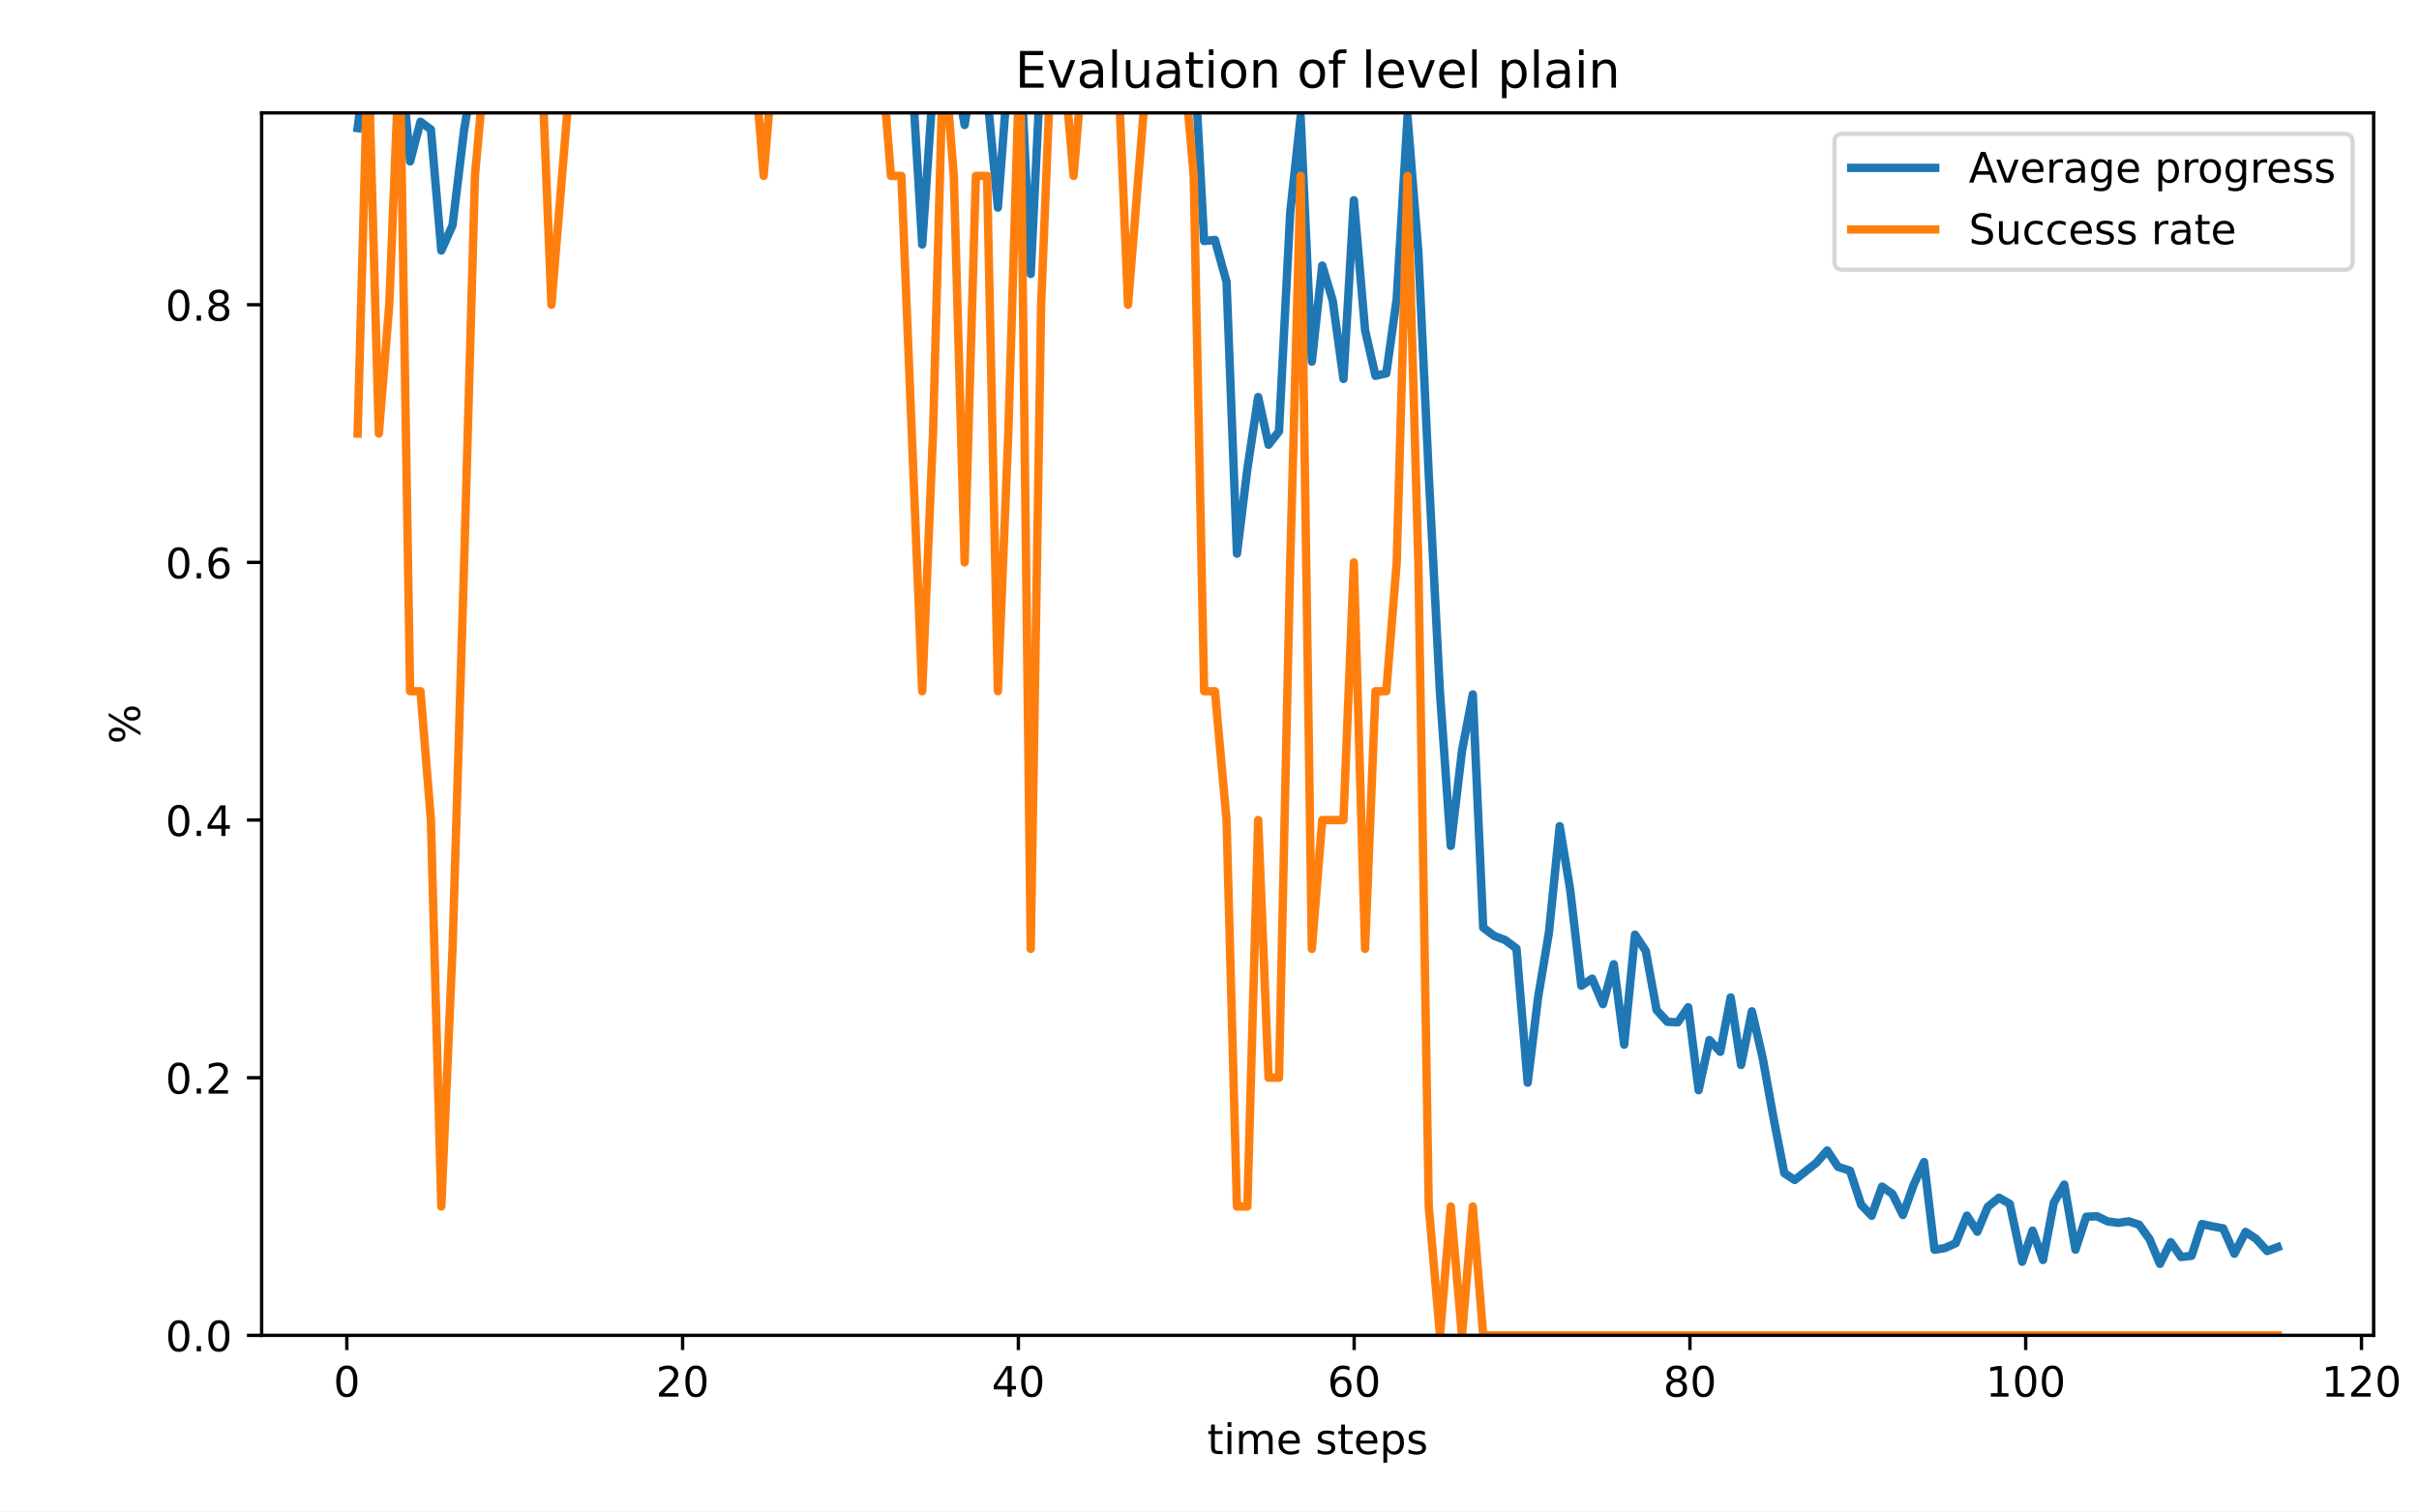
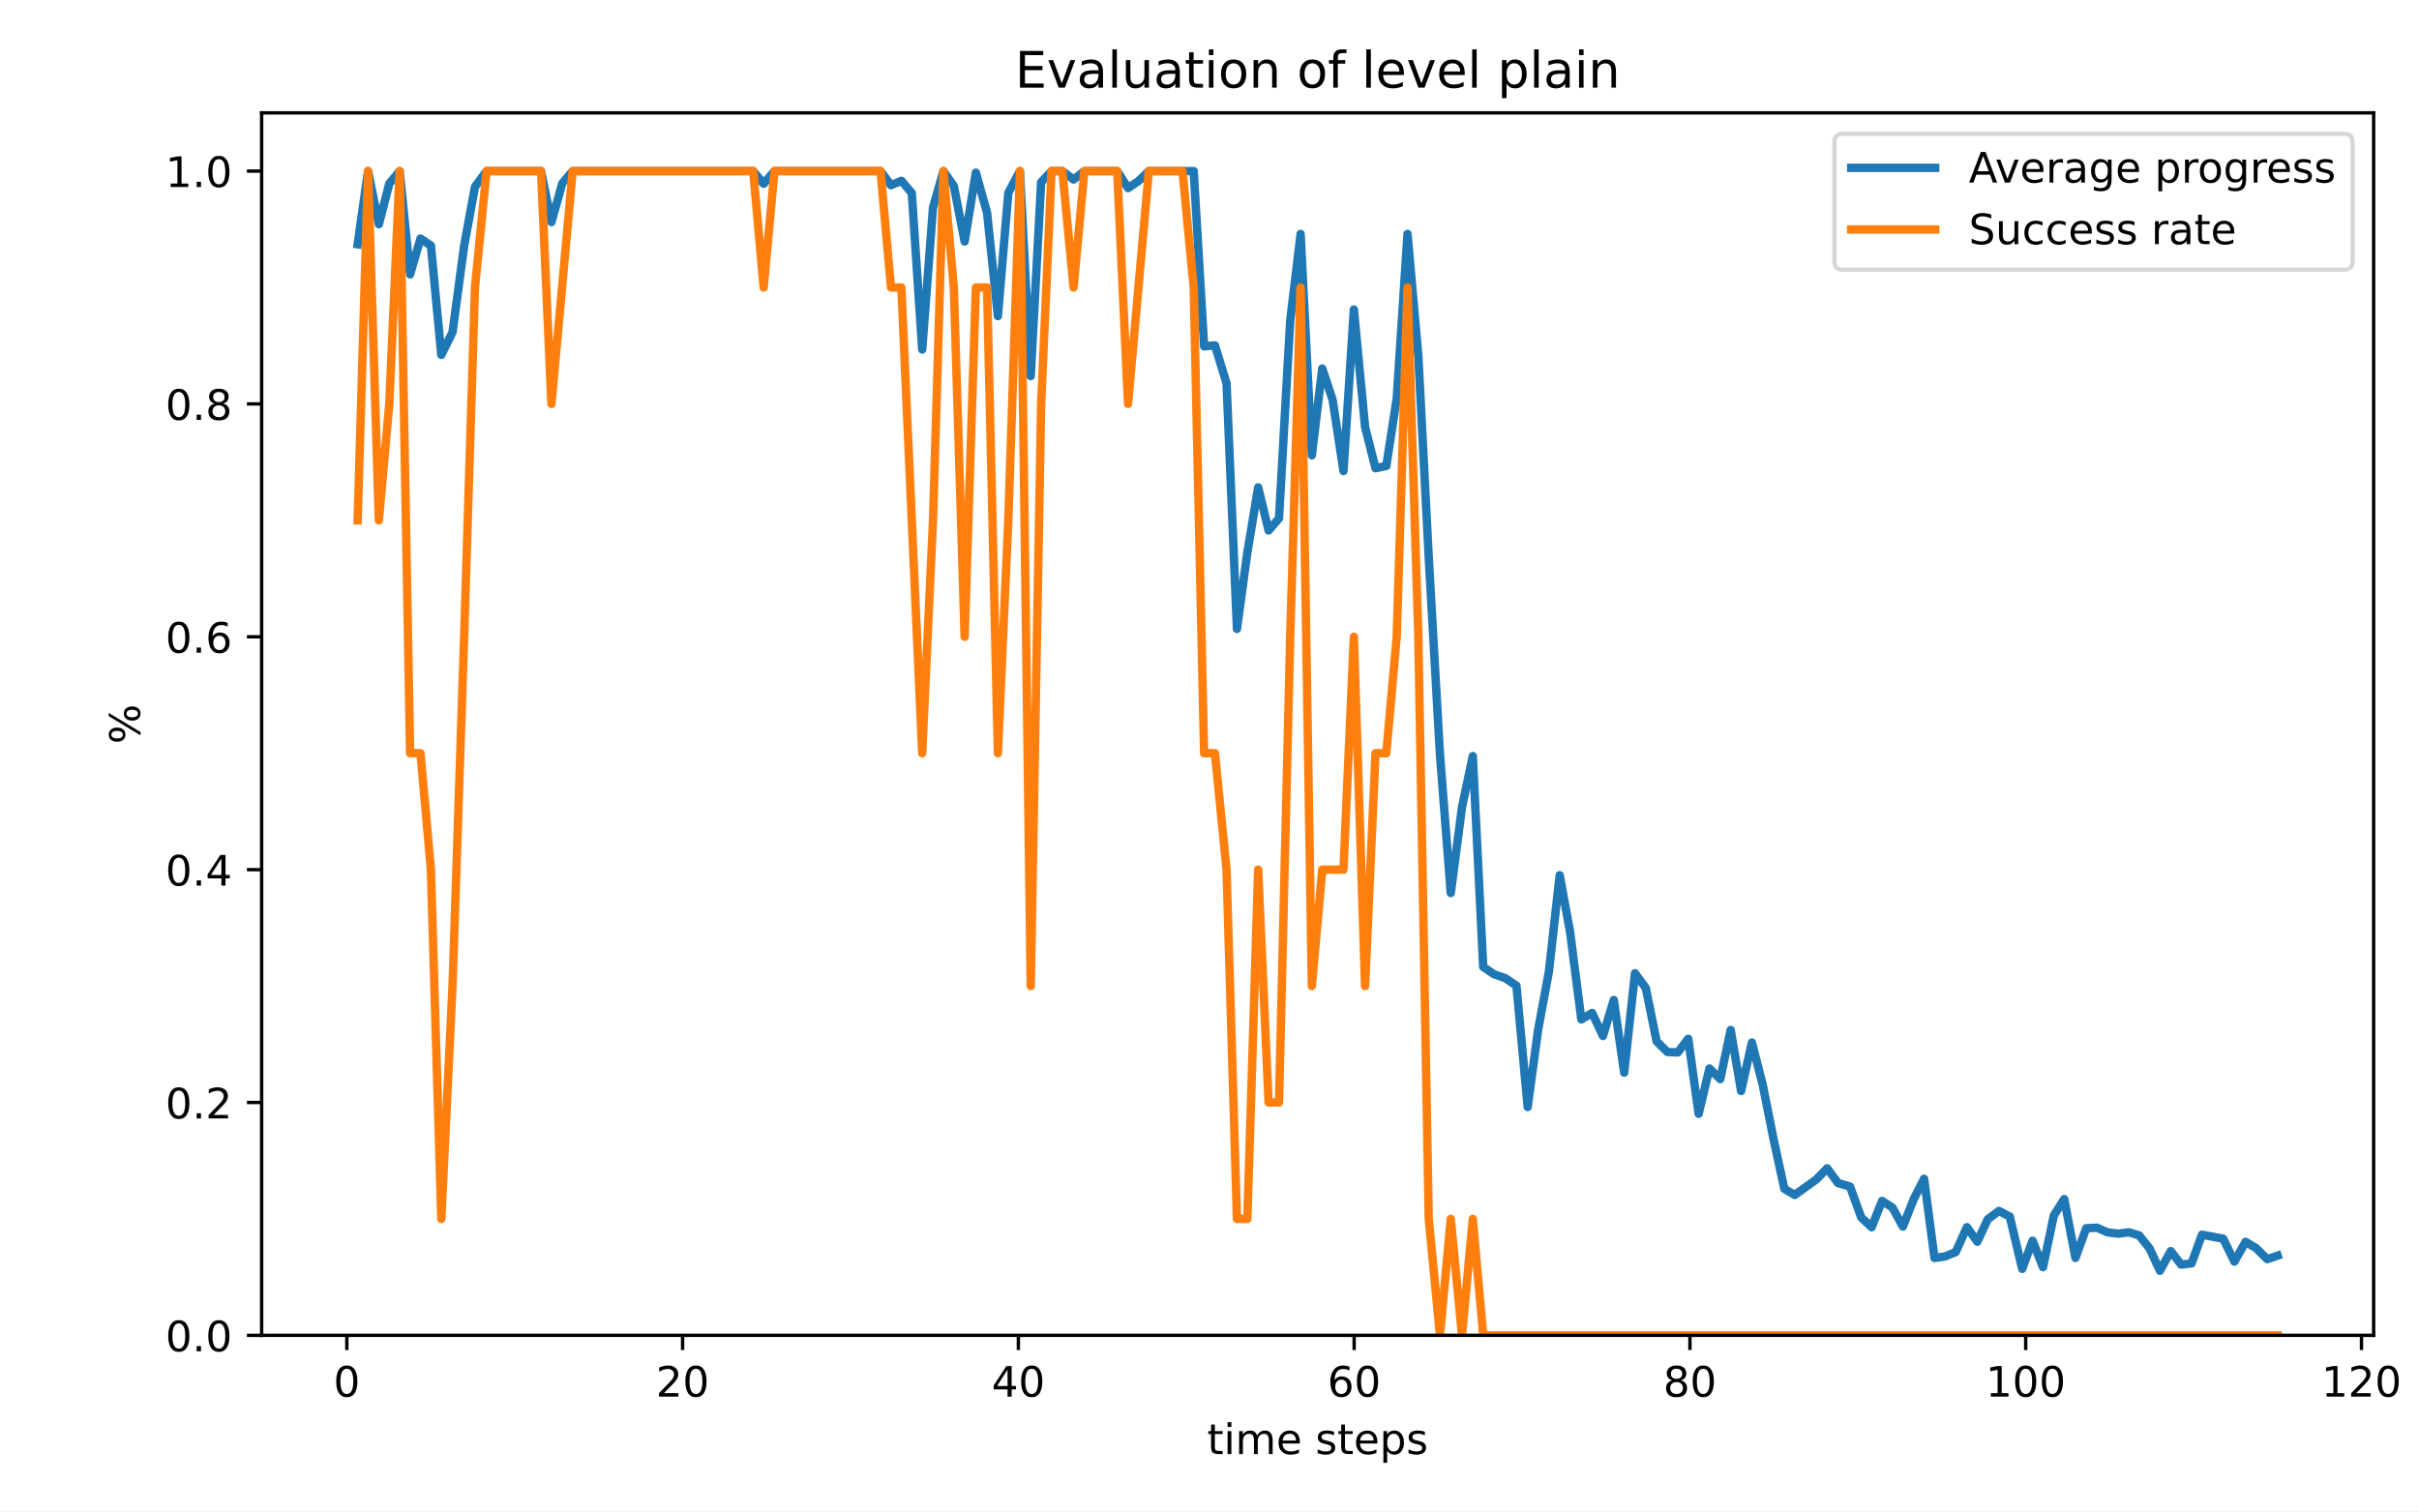
<svg xmlns="http://www.w3.org/2000/svg" xmlns:xlink="http://www.w3.org/1999/xlink" width="576pt" height="360pt" viewBox="0 0 576 360" version="1.1">
  <defs>
    <style type="text/css">*{stroke-linejoin: round; stroke-linecap: butt}</style>
  </defs>
  <g id="figure_1">
    <g id="patch_1">
      <path d="M 0 360  L 576 360  L 576 0  L 0 0  z " style="fill: #ffffff" />
    </g>
    <g id="axes_1">
      <g id="patch_2">
        <path d="M 62.3 318.04  L 565.2 318.04  L 565.2 26.88  L 62.3 26.88  z " style="fill: #ffffff" />
      </g>
      <g id="matplotlib.axis_1">
        <g id="xtick_1">
          <g id="line2d_1">
            <defs>
-               <path id="m4d4b187990" d="M 0 0  L 0 3.5  " style="stroke: #000000; stroke-width: 0.8" />
-             </defs>
-             <g>
-               <use xlink:href="#m4d4b187990" x="82.585" y="318.04" style="stroke: #000000; stroke-width: 0.8" />
+               <path id="mc5e4a83147" d="M 0 0  L 0 3.5  " style="stroke: #000000; stroke-width: 0.8" />
+             </defs>
+             <g>
+               <use xlink:href="#mc5e4a83147" x="82.585" y="318.04" style="stroke: #000000; stroke-width: 0.8" />
            </g>
          </g>
          <g id="text_1">
            <g transform="translate(79.40339 332.6384) scale(0.1 -0.1)">
              <defs>
                <path id="DejaVuSans-30" d="M 2034 4250  Q 1547 4250 1301 3770  Q 1056 3291 1056 2328  Q 1056 1369 1301 889  Q 1547 409 2034 409  Q 2525 409 2770 889  Q 3016 1369 3016 2328  Q 3016 3291 2770 3770  Q 2525 4250 2034 4250  z M 2034 4750  Q 2819 4750 3233 4129  Q 3647 3509 3647 2328  Q 3647 1150 3233 529  Q 2819 -91 2034 -91  Q 1250 -91 836 529  Q 422 1150 422 2328  Q 422 3509 836 4129  Q 1250 4750 2034 4750  z " transform="scale(0.015625)" />
              </defs>
              <use xlink:href="#DejaVuSans-30" />
            </g>
          </g>
        </g>
        <g id="xtick_2">
          <g id="line2d_2">
            <g>
-               <use xlink:href="#m4d4b187990" x="162.538" y="318.04" style="stroke: #000000; stroke-width: 0.8" />
+               <use xlink:href="#mc5e4a83147" x="162.538" y="318.04" style="stroke: #000000; stroke-width: 0.8" />
            </g>
          </g>
          <g id="text_2">
            <g transform="translate(156.1752 332.6384) scale(0.1 -0.1)">
              <defs>
                <path id="DejaVuSans-32" d="M 1228 531  L 3431 531  L 3431 0  L 469 0  L 469 531  Q 828 903 1448 1529  Q 2069 2156 2228 2338  Q 2531 2678 2651 2914  Q 2772 3150 2772 3378  Q 2772 3750 2511 3984  Q 2250 4219 1831 4219  Q 1534 4219 1204 4116  Q 875 4013 500 3803  L 500 4441  Q 881 4594 1212 4672  Q 1544 4750 1819 4750  Q 2544 4750 2975 4387  Q 3406 4025 3406 3419  Q 3406 3131 3298 2873  Q 3191 2616 2906 2266  Q 2828 2175 2409 1742  Q 1991 1309 1228 531  z " transform="scale(0.015625)" />
              </defs>
              <use xlink:href="#DejaVuSans-32" />
              <use xlink:href="#DejaVuSans-30" transform="translate(63.62305 0)" />
            </g>
          </g>
        </g>
        <g id="xtick_3">
          <g id="line2d_3">
            <g>
-               <use xlink:href="#m4d4b187990" x="242.491" y="318.04" style="stroke: #000000; stroke-width: 0.8" />
+               <use xlink:href="#mc5e4a83147" x="242.491" y="318.04" style="stroke: #000000; stroke-width: 0.8" />
            </g>
          </g>
          <g id="text_3">
            <g transform="translate(236.1282 332.6384) scale(0.1 -0.1)">
              <defs>
                <path id="DejaVuSans-34" d="M 2419 4116  L 825 1625  L 2419 1625  L 2419 4116  z M 2253 4666  L 3047 4666  L 3047 1625  L 3713 1625  L 3713 1100  L 3047 1100  L 3047 0  L 2419 0  L 2419 1100  L 313 1100  L 313 1709  L 2253 4666  z " transform="scale(0.015625)" />
              </defs>
              <use xlink:href="#DejaVuSans-34" />
              <use xlink:href="#DejaVuSans-30" transform="translate(63.62305 0)" />
            </g>
          </g>
        </g>
        <g id="xtick_4">
          <g id="line2d_4">
            <g>
-               <use xlink:href="#m4d4b187990" x="322.444" y="318.04" style="stroke: #000000; stroke-width: 0.8" />
+               <use xlink:href="#mc5e4a83147" x="322.444" y="318.04" style="stroke: #000000; stroke-width: 0.8" />
            </g>
          </g>
          <g id="text_4">
            <g transform="translate(316.0813 332.6384) scale(0.1 -0.1)">
              <defs>
                <path id="DejaVuSans-36" d="M 2113 2584  Q 1688 2584 1439 2293  Q 1191 2003 1191 1497  Q 1191 994 1439 701  Q 1688 409 2113 409  Q 2538 409 2786 701  Q 3034 994 3034 1497  Q 3034 2003 2786 2293  Q 2538 2584 2113 2584  z M 3366 4563  L 3366 3988  Q 3128 4100 2886 4159  Q 2644 4219 2406 4219  Q 1781 4219 1451 3797  Q 1122 3375 1075 2522  Q 1259 2794 1537 2939  Q 1816 3084 2150 3084  Q 2853 3084 3261 2657  Q 3669 2231 3669 1497  Q 3669 778 3244 343  Q 2819 -91 2113 -91  Q 1303 -91 875 529  Q 447 1150 447 2328  Q 447 3434 972 4092  Q 1497 4750 2381 4750  Q 2619 4750 2861 4703  Q 3103 4656 3366 4563  z " transform="scale(0.015625)" />
              </defs>
              <use xlink:href="#DejaVuSans-36" />
              <use xlink:href="#DejaVuSans-30" transform="translate(63.62305 0)" />
            </g>
          </g>
        </g>
        <g id="xtick_5">
          <g id="line2d_5">
            <g>
-               <use xlink:href="#m4d4b187990" x="402.397" y="318.04" style="stroke: #000000; stroke-width: 0.8" />
+               <use xlink:href="#mc5e4a83147" x="402.397" y="318.04" style="stroke: #000000; stroke-width: 0.8" />
            </g>
          </g>
          <g id="text_5">
            <g transform="translate(396.0343 332.6384) scale(0.1 -0.1)">
              <defs>
                <path id="DejaVuSans-38" d="M 2034 2216  Q 1584 2216 1326 1975  Q 1069 1734 1069 1313  Q 1069 891 1326 650  Q 1584 409 2034 409  Q 2484 409 2743 651  Q 3003 894 3003 1313  Q 3003 1734 2745 1975  Q 2488 2216 2034 2216  z M 1403 2484  Q 997 2584 770 2862  Q 544 3141 544 3541  Q 544 4100 942 4425  Q 1341 4750 2034 4750  Q 2731 4750 3128 4425  Q 3525 4100 3525 3541  Q 3525 3141 3298 2862  Q 3072 2584 2669 2484  Q 3125 2378 3379 2068  Q 3634 1759 3634 1313  Q 3634 634 3220 271  Q 2806 -91 2034 -91  Q 1263 -91 848 271  Q 434 634 434 1313  Q 434 1759 690 2068  Q 947 2378 1403 2484  z M 1172 3481  Q 1172 3119 1398 2916  Q 1625 2713 2034 2713  Q 2441 2713 2670 2916  Q 2900 3119 2900 3481  Q 2900 3844 2670 4047  Q 2441 4250 2034 4250  Q 1625 4250 1398 4047  Q 1172 3844 1172 3481  z " transform="scale(0.015625)" />
              </defs>
              <use xlink:href="#DejaVuSans-38" />
              <use xlink:href="#DejaVuSans-30" transform="translate(63.62305 0)" />
            </g>
          </g>
        </g>
        <g id="xtick_6">
          <g id="line2d_6">
            <g>
-               <use xlink:href="#m4d4b187990" x="482.35" y="318.04" style="stroke: #000000; stroke-width: 0.8" />
+               <use xlink:href="#mc5e4a83147" x="482.35" y="318.04" style="stroke: #000000; stroke-width: 0.8" />
            </g>
          </g>
          <g id="text_6">
            <g transform="translate(472.8061 332.6384) scale(0.1 -0.1)">
              <defs>
                <path id="DejaVuSans-31" d="M 794 531  L 1825 531  L 1825 4091  L 703 3866  L 703 4441  L 1819 4666  L 2450 4666  L 2450 531  L 3481 531  L 3481 0  L 794 0  L 794 531  z " transform="scale(0.015625)" />
              </defs>
              <use xlink:href="#DejaVuSans-31" />
              <use xlink:href="#DejaVuSans-30" transform="translate(63.62305 0)" />
              <use xlink:href="#DejaVuSans-30" transform="translate(127.2461 0)" />
            </g>
          </g>
        </g>
        <g id="xtick_7">
          <g id="line2d_7">
            <g>
-               <use xlink:href="#m4d4b187990" x="562.303" y="318.04" style="stroke: #000000; stroke-width: 0.8" />
+               <use xlink:href="#mc5e4a83147" x="562.303" y="318.04" style="stroke: #000000; stroke-width: 0.8" />
            </g>
          </g>
          <g id="text_7">
            <g transform="translate(552.7592 332.6384) scale(0.1 -0.1)">
              <use xlink:href="#DejaVuSans-31" />
              <use xlink:href="#DejaVuSans-32" transform="translate(63.62305 0)" />
              <use xlink:href="#DejaVuSans-30" transform="translate(127.2461 0)" />
            </g>
          </g>
        </g>
        <g id="text_8">
          <g transform="translate(287.4445 346.3166) scale(0.1 -0.1)">
            <defs>
              <path id="DejaVuSans-74" d="M 1172 4494  L 1172 3500  L 2356 3500  L 2356 3053  L 1172 3053  L 1172 1153  Q 1172 725 1289 603  Q 1406 481 1766 481  L 2356 481  L 2356 0  L 1766 0  Q 1100 0 847 248  Q 594 497 594 1153  L 594 3053  L 172 3053  L 172 3500  L 594 3500  L 594 4494  L 1172 4494  z " transform="scale(0.015625)" />
              <path id="DejaVuSans-69" d="M 603 3500  L 1178 3500  L 1178 0  L 603 0  L 603 3500  z M 603 4863  L 1178 4863  L 1178 4134  L 603 4134  L 603 4863  z " transform="scale(0.015625)" />
              <path id="DejaVuSans-6d" d="M 3328 2828  Q 3544 3216 3844 3400  Q 4144 3584 4550 3584  Q 5097 3584 5394 3201  Q 5691 2819 5691 2113  L 5691 0  L 5113 0  L 5113 2094  Q 5113 2597 4934 2840  Q 4756 3084 4391 3084  Q 3944 3084 3684 2787  Q 3425 2491 3425 1978  L 3425 0  L 2847 0  L 2847 2094  Q 2847 2600 2669 2842  Q 2491 3084 2119 3084  Q 1678 3084 1418 2786  Q 1159 2488 1159 1978  L 1159 0  L 581 0  L 581 3500  L 1159 3500  L 1159 2956  Q 1356 3278 1631 3431  Q 1906 3584 2284 3584  Q 2666 3584 2933 3390  Q 3200 3197 3328 2828  z " transform="scale(0.015625)" />
              <path id="DejaVuSans-65" d="M 3597 1894  L 3597 1613  L 953 1613  Q 991 1019 1311 708  Q 1631 397 2203 397  Q 2534 397 2845 478  Q 3156 559 3463 722  L 3463 178  Q 3153 47 2828 -22  Q 2503 -91 2169 -91  Q 1331 -91 842 396  Q 353 884 353 1716  Q 353 2575 817 3079  Q 1281 3584 2069 3584  Q 2775 3584 3186 3129  Q 3597 2675 3597 1894  z M 3022 2063  Q 3016 2534 2758 2815  Q 2500 3097 2075 3097  Q 1594 3097 1305 2825  Q 1016 2553 972 2059  L 3022 2063  z " transform="scale(0.015625)" />
              <path id="DejaVuSans-20" transform="scale(0.015625)" />
              <path id="DejaVuSans-73" d="M 2834 3397  L 2834 2853  Q 2591 2978 2328 3040  Q 2066 3103 1784 3103  Q 1356 3103 1142 2972  Q 928 2841 928 2578  Q 928 2378 1081 2264  Q 1234 2150 1697 2047  L 1894 2003  Q 2506 1872 2764 1633  Q 3022 1394 3022 966  Q 3022 478 2636 193  Q 2250 -91 1575 -91  Q 1294 -91 989 -36  Q 684 19 347 128  L 347 722  Q 666 556 975 473  Q 1284 391 1588 391  Q 1994 391 2212 530  Q 2431 669 2431 922  Q 2431 1156 2273 1281  Q 2116 1406 1581 1522  L 1381 1569  Q 847 1681 609 1914  Q 372 2147 372 2553  Q 372 3047 722 3315  Q 1072 3584 1716 3584  Q 2034 3584 2315 3537  Q 2597 3491 2834 3397  z " transform="scale(0.015625)" />
              <path id="DejaVuSans-70" d="M 1159 525  L 1159 -1331  L 581 -1331  L 581 3500  L 1159 3500  L 1159 2969  Q 1341 3281 1617 3432  Q 1894 3584 2278 3584  Q 2916 3584 3314 3078  Q 3713 2572 3713 1747  Q 3713 922 3314 415  Q 2916 -91 2278 -91  Q 1894 -91 1617 61  Q 1341 213 1159 525  z M 3116 1747  Q 3116 2381 2855 2742  Q 2594 3103 2138 3103  Q 1681 3103 1420 2742  Q 1159 2381 1159 1747  Q 1159 1113 1420 752  Q 1681 391 2138 391  Q 2594 391 2855 752  Q 3116 1113 3116 1747  z " transform="scale(0.015625)" />
            </defs>
            <use xlink:href="#DejaVuSans-74" />
            <use xlink:href="#DejaVuSans-69" transform="translate(39.20898 0)" />
            <use xlink:href="#DejaVuSans-6d" transform="translate(66.99219 0)" />
            <use xlink:href="#DejaVuSans-65" transform="translate(164.4043 0)" />
            <use xlink:href="#DejaVuSans-20" transform="translate(225.9277 0)" />
            <use xlink:href="#DejaVuSans-73" transform="translate(257.7148 0)" />
            <use xlink:href="#DejaVuSans-74" transform="translate(309.8145 0)" />
            <use xlink:href="#DejaVuSans-65" transform="translate(349.0234 0)" />
            <use xlink:href="#DejaVuSans-70" transform="translate(410.5469 0)" />
            <use xlink:href="#DejaVuSans-73" transform="translate(474.0234 0)" />
          </g>
        </g>
      </g>
      <g id="matplotlib.axis_2">
        <g id="ytick_1">
          <g id="line2d_8">
            <defs>
-               <path id="m0713191f7f" d="M 0 0  L -3.5 0  " style="stroke: #000000; stroke-width: 0.8" />
-             </defs>
-             <g>
-               <use xlink:href="#m0713191f7f" x="62.3" y="318.04" style="stroke: #000000; stroke-width: 0.8" />
+               <path id="mb8f292b0b1" d="M 0 0  L -3.5 0  " style="stroke: #000000; stroke-width: 0.8" />
+             </defs>
+             <g>
+               <use xlink:href="#mb8f292b0b1" x="62.3" y="318.04" style="stroke: #000000; stroke-width: 0.8" />
            </g>
          </g>
          <g id="text_9">
            <g transform="translate(39.39688 321.8392) scale(0.1 -0.1)">
              <defs>
                <path id="DejaVuSans-2e" d="M 684 794  L 1344 794  L 1344 0  L 684 0  L 684 794  z " transform="scale(0.015625)" />
              </defs>
              <use xlink:href="#DejaVuSans-30" />
              <use xlink:href="#DejaVuSans-2e" transform="translate(63.62305 0)" />
              <use xlink:href="#DejaVuSans-30" transform="translate(95.41016 0)" />
            </g>
          </g>
        </g>
        <g id="ytick_2">
          <g id="line2d_9">
            <g>
-               <use xlink:href="#m0713191f7f" x="62.3" y="256.675" style="stroke: #000000; stroke-width: 0.8" />
+               <use xlink:href="#mb8f292b0b1" x="62.3" y="262.581" style="stroke: #000000; stroke-width: 0.8" />
            </g>
          </g>
          <g id="text_10">
-             <g transform="translate(39.39688 260.4737) scale(0.1 -0.1)">
+             <g transform="translate(39.39688 266.3802) scale(0.1 -0.1)">
              <use xlink:href="#DejaVuSans-30" />
              <use xlink:href="#DejaVuSans-2e" transform="translate(63.62305 0)" />
              <use xlink:href="#DejaVuSans-32" transform="translate(95.41016 0)" />
            </g>
          </g>
        </g>
        <g id="ytick_3">
          <g id="line2d_10">
            <g>
-               <use xlink:href="#m0713191f7f" x="62.3" y="195.309" style="stroke: #000000; stroke-width: 0.8" />
+               <use xlink:href="#mb8f292b0b1" x="62.3" y="207.122" style="stroke: #000000; stroke-width: 0.8" />
            </g>
          </g>
          <g id="text_11">
-             <g transform="translate(39.39688 199.1083) scale(0.1 -0.1)">
+             <g transform="translate(39.39688 210.9211) scale(0.1 -0.1)">
              <use xlink:href="#DejaVuSans-30" />
              <use xlink:href="#DejaVuSans-2e" transform="translate(63.62305 0)" />
              <use xlink:href="#DejaVuSans-34" transform="translate(95.41016 0)" />
            </g>
          </g>
        </g>
        <g id="ytick_4">
          <g id="line2d_11">
            <g>
-               <use xlink:href="#m0713191f7f" x="62.3" y="133.944" style="stroke: #000000; stroke-width: 0.8" />
+               <use xlink:href="#mb8f292b0b1" x="62.3" y="151.663" style="stroke: #000000; stroke-width: 0.8" />
            </g>
          </g>
          <g id="text_12">
-             <g transform="translate(39.39688 137.7428) scale(0.1 -0.1)">
+             <g transform="translate(39.39688 155.4621) scale(0.1 -0.1)">
              <use xlink:href="#DejaVuSans-30" />
              <use xlink:href="#DejaVuSans-2e" transform="translate(63.62305 0)" />
              <use xlink:href="#DejaVuSans-36" transform="translate(95.41016 0)" />
            </g>
          </g>
        </g>
        <g id="ytick_5">
          <g id="line2d_12">
            <g>
-               <use xlink:href="#m0713191f7f" x="62.3" y="72.578" style="stroke: #000000; stroke-width: 0.8" />
+               <use xlink:href="#mb8f292b0b1" x="62.3" y="96.204" style="stroke: #000000; stroke-width: 0.8" />
            </g>
          </g>
          <g id="text_13">
-             <g transform="translate(39.39688 76.37734) scale(0.1 -0.1)">
+             <g transform="translate(39.39688 100.003) scale(0.1 -0.1)">
              <use xlink:href="#DejaVuSans-30" />
              <use xlink:href="#DejaVuSans-2e" transform="translate(63.62305 0)" />
              <use xlink:href="#DejaVuSans-38" transform="translate(95.41016 0)" />
            </g>
          </g>
        </g>
-         <g id="text_14">
+         <g id="ytick_6">
+           <g id="line2d_13">
+             <g>
+               <use xlink:href="#mb8f292b0b1" x="62.3" y="40.745" style="stroke: #000000; stroke-width: 0.8" />
+             </g>
+           </g>
+           <g id="text_14">
+             <g transform="translate(39.39688 44.54398) scale(0.1 -0.1)">
+               <use xlink:href="#DejaVuSans-31" />
+               <use xlink:href="#DejaVuSans-2e" transform="translate(63.62305 0)" />
+               <use xlink:href="#DejaVuSans-30" transform="translate(95.41016 0)" />
+             </g>
+           </g>
+         </g>
+         <g id="text_15">
          <g transform="translate(33.31719 177.2108) rotate(-90) scale(0.1 -0.1)">
            <defs>
              <path id="DejaVuSans-25" d="M 4653 2053  Q 4381 2053 4226 1822  Q 4072 1591 4072 1178  Q 4072 772 4226 539  Q 4381 306 4653 306  Q 4919 306 5073 539  Q 5228 772 5228 1178  Q 5228 1588 5073 1820  Q 4919 2053 4653 2053  z M 4653 2450  Q 5147 2450 5437 2106  Q 5728 1763 5728 1178  Q 5728 594 5436 251  Q 5144 -91 4653 -91  Q 4153 -91 3862 251  Q 3572 594 3572 1178  Q 3572 1766 3864 2108  Q 4156 2450 4653 2450  z M 1428 4353  Q 1159 4353 1004 4120  Q 850 3888 850 3481  Q 850 3069 1003 2837  Q 1156 2606 1428 2606  Q 1700 2606 1854 2837  Q 2009 3069 2009 3481  Q 2009 3884 1853 4118  Q 1697 4353 1428 4353  z M 4250 4750  L 4750 4750  L 1831 -91  L 1331 -91  L 4250 4750  z M 1428 4750  Q 1922 4750 2215 4408  Q 2509 4066 2509 3481  Q 2509 2891 2217 2550  Q 1925 2209 1428 2209  Q 931 2209 642 2551  Q 353 2894 353 3481  Q 353 4063 643 4406  Q 934 4750 1428 4750  z " transform="scale(0.015625)" />
            </defs>
            <use xlink:href="#DejaVuSans-25" />
          </g>
        </g>
      </g>
-       <g id="line2d_13">
-         <path d="M 85.159 30.517  L 87.638 11.213  L 90.212 25.227  L 92.691 14.532  L 95.169 11.213  L 97.648 38.441  L 100.126 28.989  L 102.605 30.85  L 105.083 59.657  L 107.754 53.653  L 110.52 30.872  L 113.094 15.363  L 115.861 11.213  L 128.829 11.213  L 131.307 24.659  L 133.882 14.459  L 136.36 11.213  L 179.359 11.213  L 181.837 14.557  L 184.412 11.213  L 209.676 11.213  L 212.155 14.94  L 214.633 13.778  L 217.112 17.006  L 219.59 58.228  L 222.165 20.796  L 224.643 11.213  L 227.122 15.149  L 229.696 29.762  L 232.367 11.627  L 235.037 22.193  L 237.612 49.439  L 240.09 16.971  L 242.857 11.213  L 245.431 65.239  L 247.909 14.156  L 250.388 11.213  L 252.962 11.213  L 255.633 13.435  L 258.207 11.213  L 266.027 11.213  L 268.601 15.694  L 271.08 13.862  L 273.558 11.213  L 284.24 11.213  L 286.718 57.401  L 289.293 57.143  L 292.059 67.143  L 294.538 131.863  L 297.016 111.714  L 299.59 94.562  L 302.069 105.925  L 304.548 102.73  L 307.218 50.605  L 309.696 27.785  L 312.367 86.125  L 314.845 63.252  L 317.324 71.539  L 319.898 90.255  L 322.377 47.693  L 325.047 78.652  L 327.526 89.517  L 330.1 88.926  L 332.579 71.164  L 335.153 27.772  L 337.728 59.973  L 340.206 113.034  L 342.877 164.983  L 345.451 201.473  L 348.121 178.864  L 350.696 165.386  L 353.174 220.935  L 355.749 222.883  L 358.419 223.905  L 361.09 225.895  L 363.76 257.86  L 366.239 237.567  L 368.813 222.204  L 371.387 196.775  L 373.866 211.795  L 376.536 234.775  L 379.111 233.085  L 381.685 239.156  L 384.26 229.655  L 386.738 248.807  L 389.313 222.616  L 391.887 226.503  L 394.462 240.559  L 397.036 243.367  L 399.515 243.486  L 401.993 239.89  L 404.472 259.655  L 407.046 247.715  L 409.621 250.509  L 412.099 237.56  L 414.578 253.645  L 417.152 240.864  L 419.726 251.997  L 422.301 266.287  L 424.875 279.423  L 427.354 281.039  L 432.503 276.947  L 435.077 274.013  L 437.652 277.9  L 440.514 278.828  L 443.184 286.958  L 445.663 289.552  L 448.141 282.619  L 450.62 284.373  L 453.098 289.369  L 455.673 282.188  L 458.151 276.771  L 460.63 297.652  L 463.108 297.256  L 465.683 296.096  L 468.353 289.528  L 470.832 293.36  L 473.31 287.451  L 475.981 285.256  L 478.555 286.737  L 481.513 300.518  L 483.992 293.104  L 486.47 300.08  L 489.045 286.439  L 491.523 282.136  L 494.194 297.636  L 496.768 289.8  L 499.343 289.679  L 501.821 290.888  L 504.396 291.249  L 506.874 290.883  L 509.353 291.698  L 511.831 295.109  L 514.31 301.022  L 516.884 295.841  L 519.363 299.39  L 521.841 299.087  L 524.32 291.521  L 526.798 292.089  L 529.373 292.564  L 532.043 298.6  L 534.713 293.406  L 537.192 295.044  L 539.862 297.964  L 542.341 297.035  L 542.341 297.035  " clip-path="url(#p60d027d4c1)" style="fill: none; stroke: #1f77b4; stroke-width: 2; stroke-linecap: square" />
-       </g>
      <g id="line2d_14">
-         <path d="M 85.159 103.261  L 87.638 11.213  L 90.212 103.261  L 92.691 72.578  L 95.169 11.213  L 97.648 164.626  L 100.126 164.626  L 102.605 195.309  L 105.083 287.357  L 107.754 225.992  L 110.52 133.944  L 113.094 41.895  L 115.861 11.213  L 128.829 11.213  L 131.307 72.578  L 136.36 11.213  L 179.359 11.213  L 181.837 41.895  L 184.412 11.213  L 209.676 11.213  L 212.155 41.895  L 214.633 41.895  L 219.59 164.626  L 222.165 103.261  L 224.643 11.213  L 227.122 41.895  L 229.696 133.944  L 232.367 41.895  L 235.037 41.895  L 237.612 164.626  L 240.09 103.261  L 242.857 11.213  L 245.431 225.992  L 247.909 72.578  L 250.388 11.213  L 252.962 11.213  L 255.633 41.895  L 258.207 11.213  L 266.027 11.213  L 268.601 72.578  L 273.558 11.213  L 281.569 11.213  L 284.24 41.895  L 286.718 164.626  L 289.293 164.626  L 292.059 195.309  L 294.538 287.357  L 297.016 287.357  L 299.59 195.309  L 302.069 256.675  L 304.548 256.675  L 307.218 133.944  L 309.696 41.895  L 312.367 225.992  L 314.845 195.309  L 319.898 195.309  L 322.377 133.944  L 325.047 225.992  L 327.526 164.626  L 330.1 164.626  L 332.579 133.944  L 335.153 41.895  L 337.728 133.944  L 340.206 287.357  L 342.877 318.04  L 345.451 287.357  L 348.121 318.04  L 350.696 287.357  L 353.174 318.04  L 542.341 318.04  L 542.341 318.04  " clip-path="url(#p60d027d4c1)" style="fill: none; stroke: #ff7f0e; stroke-width: 2; stroke-linecap: square" />
+         <path d="M 85.159 58.191  L 87.638 40.745  L 90.212 53.41  L 92.691 43.745  L 95.169 40.745  L 97.648 65.352  L 100.126 56.81  L 102.605 58.492  L 105.083 84.526  L 107.754 79.1  L 110.52 58.512  L 113.094 44.495  L 115.861 40.745  L 128.829 40.745  L 131.307 52.897  L 133.882 43.679  L 136.36 40.745  L 179.359 40.745  L 181.837 43.767  L 184.412 40.745  L 209.676 40.745  L 212.155 44.113  L 214.633 43.063  L 217.112 45.98  L 219.59 83.235  L 222.165 49.406  L 224.643 40.745  L 227.122 44.302  L 229.696 57.509  L 232.367 41.12  L 235.037 50.668  L 237.612 75.292  L 240.09 45.949  L 242.857 40.745  L 245.431 89.571  L 247.909 43.405  L 250.388 40.745  L 252.962 40.745  L 255.633 42.753  L 258.207 40.745  L 266.027 40.745  L 268.601 44.795  L 271.08 43.139  L 273.558 40.745  L 284.24 40.745  L 286.718 82.487  L 289.293 82.255  L 292.059 91.292  L 294.538 149.782  L 297.016 131.573  L 299.59 116.072  L 302.069 126.341  L 304.548 123.453  L 307.218 76.345  L 309.696 55.722  L 312.367 108.447  L 314.845 87.775  L 317.324 95.265  L 319.898 112.179  L 322.377 73.714  L 325.047 101.693  L 327.526 111.512  L 330.1 110.978  L 332.579 94.926  L 335.153 55.71  L 337.728 84.811  L 340.206 132.765  L 342.877 179.715  L 345.451 212.692  L 348.121 192.259  L 350.696 180.079  L 353.174 230.281  L 355.749 232.042  L 358.419 232.965  L 361.09 234.764  L 363.76 263.652  L 366.239 245.313  L 368.813 231.428  L 371.387 208.447  L 373.866 222.021  L 376.536 242.789  L 379.111 241.262  L 381.685 246.749  L 384.26 238.162  L 386.738 255.471  L 389.313 231.8  L 391.887 235.313  L 394.462 248.017  L 397.036 250.554  L 399.515 250.662  L 401.993 247.412  L 404.472 265.275  L 407.046 254.484  L 409.621 257.009  L 412.099 245.306  L 414.578 259.843  L 417.152 248.292  L 419.726 258.354  L 422.301 271.268  L 424.875 283.14  L 427.354 284.6  L 432.503 280.902  L 435.077 278.25  L 437.652 281.763  L 440.514 282.603  L 443.184 289.95  L 445.663 292.294  L 448.141 286.028  L 450.62 287.613  L 453.098 292.128  L 455.673 285.638  L 458.151 280.743  L 460.63 299.614  L 463.108 299.256  L 465.683 298.208  L 468.353 292.272  L 470.832 295.735  L 473.31 290.395  L 475.981 288.412  L 478.555 289.75  L 481.513 302.205  L 483.992 295.504  L 486.47 301.809  L 489.045 289.48  L 491.523 285.592  L 494.194 299.599  L 496.768 292.518  L 499.343 292.409  L 501.821 293.501  L 504.396 293.828  L 506.874 293.497  L 509.353 294.233  L 511.831 297.316  L 514.31 302.66  L 516.884 297.977  L 519.363 301.185  L 521.841 300.911  L 524.32 294.074  L 529.373 295.016  L 532.043 300.471  L 534.713 295.777  L 537.192 297.257  L 539.862 299.897  L 542.341 299.057  L 542.341 299.057  " clip-path="url(#p52537a4801)" style="fill: none; stroke: #1f77b4; stroke-width: 2; stroke-linecap: square" />
+       </g>
+       <g id="line2d_15">
+         <path d="M 85.159 123.933  L 87.638 40.745  L 90.212 123.933  L 92.691 96.204  L 95.169 40.745  L 97.648 179.392  L 100.126 179.392  L 102.605 207.122  L 105.083 290.31  L 107.754 234.851  L 110.52 151.663  L 113.094 68.474  L 115.861 40.745  L 128.829 40.745  L 131.307 96.204  L 136.36 40.745  L 179.359 40.745  L 181.837 68.474  L 184.412 40.745  L 209.676 40.745  L 212.155 68.474  L 214.633 68.474  L 219.59 179.392  L 222.165 123.933  L 224.643 40.745  L 227.122 68.474  L 229.696 151.663  L 232.367 68.474  L 235.037 68.474  L 237.612 179.392  L 240.09 123.933  L 242.857 40.745  L 245.431 234.851  L 247.909 96.204  L 250.388 40.745  L 252.962 40.745  L 255.633 68.474  L 258.207 40.745  L 266.027 40.745  L 268.601 96.204  L 273.558 40.745  L 281.569 40.745  L 284.24 68.474  L 286.718 179.392  L 289.293 179.392  L 292.059 207.122  L 294.538 290.31  L 297.016 290.31  L 299.59 207.122  L 302.069 262.581  L 304.548 262.581  L 307.218 151.663  L 309.696 68.474  L 312.367 234.851  L 314.845 207.122  L 319.898 207.122  L 322.377 151.663  L 325.047 234.851  L 327.526 179.392  L 330.1 179.392  L 332.579 151.663  L 335.153 68.474  L 337.728 151.663  L 340.206 290.31  L 342.877 318.04  L 345.451 290.31  L 348.121 318.04  L 350.696 290.31  L 353.174 318.04  L 542.341 318.04  L 542.341 318.04  " clip-path="url(#p52537a4801)" style="fill: none; stroke: #ff7f0e; stroke-width: 2; stroke-linecap: square" />
      </g>
      <g id="patch_3">
        <path d="M 62.3 318.04  L 62.3 26.88  " style="fill: none; stroke: #000000; stroke-width: 0.8; stroke-linejoin: miter; stroke-linecap: square" />
      </g>
      <g id="patch_4">
        <path d="M 565.2 318.04  L 565.2 26.88  " style="fill: none; stroke: #000000; stroke-width: 0.8; stroke-linejoin: miter; stroke-linecap: square" />
      </g>
      <g id="patch_5">
        <path d="M 62.3 318.04  L 565.2 318.04  " style="fill: none; stroke: #000000; stroke-width: 0.8; stroke-linejoin: miter; stroke-linecap: square" />
      </g>
      <g id="patch_6">
        <path d="M 62.3 26.88  L 565.2 26.88  " style="fill: none; stroke: #000000; stroke-width: 0.8; stroke-linejoin: miter; stroke-linecap: square" />
      </g>
-       <g id="text_15">
+       <g id="text_16">
        <g transform="translate(241.6966 20.88) scale(0.12 -0.12)">
          <defs>
            <path id="DejaVuSans-45" d="M 628 4666  L 3578 4666  L 3578 4134  L 1259 4134  L 1259 2753  L 3481 2753  L 3481 2222  L 1259 2222  L 1259 531  L 3634 531  L 3634 0  L 628 0  L 628 4666  z " transform="scale(0.015625)" />
            <path id="DejaVuSans-76" d="M 191 3500  L 800 3500  L 1894 563  L 2988 3500  L 3597 3500  L 2284 0  L 1503 0  L 191 3500  z " transform="scale(0.015625)" />
            <path id="DejaVuSans-61" d="M 2194 1759  Q 1497 1759 1228 1600  Q 959 1441 959 1056  Q 959 750 1161 570  Q 1363 391 1709 391  Q 2188 391 2477 730  Q 2766 1069 2766 1631  L 2766 1759  L 2194 1759  z M 3341 1997  L 3341 0  L 2766 0  L 2766 531  Q 2569 213 2275 61  Q 1981 -91 1556 -91  Q 1019 -91 701 211  Q 384 513 384 1019  Q 384 1609 779 1909  Q 1175 2209 1959 2209  L 2766 2209  L 2766 2266  Q 2766 2663 2505 2880  Q 2244 3097 1772 3097  Q 1472 3097 1187 3025  Q 903 2953 641 2809  L 641 3341  Q 956 3463 1253 3523  Q 1550 3584 1831 3584  Q 2591 3584 2966 3190  Q 3341 2797 3341 1997  z " transform="scale(0.015625)" />
            <path id="DejaVuSans-6c" d="M 603 4863  L 1178 4863  L 1178 0  L 603 0  L 603 4863  z " transform="scale(0.015625)" />
            <path id="DejaVuSans-75" d="M 544 1381  L 544 3500  L 1119 3500  L 1119 1403  Q 1119 906 1312 657  Q 1506 409 1894 409  Q 2359 409 2629 706  Q 2900 1003 2900 1516  L 2900 3500  L 3475 3500  L 3475 0  L 2900 0  L 2900 538  Q 2691 219 2414 64  Q 2138 -91 1772 -91  Q 1169 -91 856 284  Q 544 659 544 1381  z M 1991 3584  L 1991 3584  z " transform="scale(0.015625)" />
            <path id="DejaVuSans-6f" d="M 1959 3097  Q 1497 3097 1228 2736  Q 959 2375 959 1747  Q 959 1119 1226 758  Q 1494 397 1959 397  Q 2419 397 2687 759  Q 2956 1122 2956 1747  Q 2956 2369 2687 2733  Q 2419 3097 1959 3097  z M 1959 3584  Q 2709 3584 3137 3096  Q 3566 2609 3566 1747  Q 3566 888 3137 398  Q 2709 -91 1959 -91  Q 1206 -91 779 398  Q 353 888 353 1747  Q 353 2609 779 3096  Q 1206 3584 1959 3584  z " transform="scale(0.015625)" />
            <path id="DejaVuSans-6e" d="M 3513 2113  L 3513 0  L 2938 0  L 2938 2094  Q 2938 2591 2744 2837  Q 2550 3084 2163 3084  Q 1697 3084 1428 2787  Q 1159 2491 1159 1978  L 1159 0  L 581 0  L 581 3500  L 1159 3500  L 1159 2956  Q 1366 3272 1645 3428  Q 1925 3584 2291 3584  Q 2894 3584 3203 3211  Q 3513 2838 3513 2113  z " transform="scale(0.015625)" />
            <path id="DejaVuSans-66" d="M 2375 4863  L 2375 4384  L 1825 4384  Q 1516 4384 1395 4259  Q 1275 4134 1275 3809  L 1275 3500  L 2222 3500  L 2222 3053  L 1275 3053  L 1275 0  L 697 0  L 697 3053  L 147 3053  L 147 3500  L 697 3500  L 697 3744  Q 697 4328 969 4595  Q 1241 4863 1831 4863  L 2375 4863  z " transform="scale(0.015625)" />
          </defs>
          <use xlink:href="#DejaVuSans-45" />
          <use xlink:href="#DejaVuSans-76" transform="translate(63.18359 0)" />
          <use xlink:href="#DejaVuSans-61" transform="translate(122.3633 0)" />
          <use xlink:href="#DejaVuSans-6c" transform="translate(183.6426 0)" />
          <use xlink:href="#DejaVuSans-75" transform="translate(211.4258 0)" />
          <use xlink:href="#DejaVuSans-61" transform="translate(274.8047 0)" />
          <use xlink:href="#DejaVuSans-74" transform="translate(336.084 0)" />
          <use xlink:href="#DejaVuSans-69" transform="translate(375.293 0)" />
          <use xlink:href="#DejaVuSans-6f" transform="translate(403.0762 0)" />
          <use xlink:href="#DejaVuSans-6e" transform="translate(464.2578 0)" />
          <use xlink:href="#DejaVuSans-20" transform="translate(527.6367 0)" />
          <use xlink:href="#DejaVuSans-6f" transform="translate(559.4238 0)" />
          <use xlink:href="#DejaVuSans-66" transform="translate(620.6055 0)" />
          <use xlink:href="#DejaVuSans-20" transform="translate(655.8105 0)" />
          <use xlink:href="#DejaVuSans-6c" transform="translate(687.5977 0)" />
          <use xlink:href="#DejaVuSans-65" transform="translate(715.3809 0)" />
          <use xlink:href="#DejaVuSans-76" transform="translate(776.9043 0)" />
          <use xlink:href="#DejaVuSans-65" transform="translate(836.084 0)" />
          <use xlink:href="#DejaVuSans-6c" transform="translate(897.6074 0)" />
          <use xlink:href="#DejaVuSans-20" transform="translate(925.3906 0)" />
          <use xlink:href="#DejaVuSans-70" transform="translate(957.1777 0)" />
          <use xlink:href="#DejaVuSans-6c" transform="translate(1020.654 0)" />
          <use xlink:href="#DejaVuSans-61" transform="translate(1048.438 0)" />
          <use xlink:href="#DejaVuSans-69" transform="translate(1109.717 0)" />
          <use xlink:href="#DejaVuSans-6e" transform="translate(1137.5 0)" />
        </g>
      </g>
      <g id="legend_1">
        <g id="patch_7">
          <path d="M 438.797 64.236  L 558.2 64.236  Q 560.2 64.236 560.2 62.236  L 560.2 33.88  Q 560.2 31.88 558.2 31.88  L 438.797 31.88  Q 436.797 31.88 436.797 33.88  L 436.797 62.236  Q 436.797 64.236 438.797 64.236  z " style="fill: #ffffff; opacity: 0.8; stroke: #cccccc; stroke-linejoin: miter" />
        </g>
-         <g id="line2d_15">
+         <g id="line2d_16">
          <path d="M 440.797 39.978  L 450.797 39.978  L 460.797 39.978  " style="fill: none; stroke: #1f77b4; stroke-width: 2; stroke-linecap: square" />
        </g>
-         <g id="text_16">
+         <g id="text_17">
          <g transform="translate(468.7969 43.47844) scale(0.1 -0.1)">
            <defs>
              <path id="DejaVuSans-41" d="M 2188 4044  L 1331 1722  L 3047 1722  L 2188 4044  z M 1831 4666  L 2547 4666  L 4325 0  L 3669 0  L 3244 1197  L 1141 1197  L 716 0  L 50 0  L 1831 4666  z " transform="scale(0.015625)" />
              <path id="DejaVuSans-72" d="M 2631 2963  Q 2534 3019 2420 3045  Q 2306 3072 2169 3072  Q 1681 3072 1420 2755  Q 1159 2438 1159 1844  L 1159 0  L 581 0  L 581 3500  L 1159 3500  L 1159 2956  Q 1341 3275 1631 3429  Q 1922 3584 2338 3584  Q 2397 3584 2469 3576  Q 2541 3569 2628 3553  L 2631 2963  z " transform="scale(0.015625)" />
              <path id="DejaVuSans-67" d="M 2906 1791  Q 2906 2416 2648 2759  Q 2391 3103 1925 3103  Q 1463 3103 1205 2759  Q 947 2416 947 1791  Q 947 1169 1205 825  Q 1463 481 1925 481  Q 2391 481 2648 825  Q 2906 1169 2906 1791  z M 3481 434  Q 3481 -459 3084 -895  Q 2688 -1331 1869 -1331  Q 1566 -1331 1297 -1286  Q 1028 -1241 775 -1147  L 775 -588  Q 1028 -725 1275 -790  Q 1522 -856 1778 -856  Q 2344 -856 2625 -561  Q 2906 -266 2906 331  L 2906 616  Q 2728 306 2450 153  Q 2172 0 1784 0  Q 1141 0 747 490  Q 353 981 353 1791  Q 353 2603 747 3093  Q 1141 3584 1784 3584  Q 2172 3584 2450 3431  Q 2728 3278 2906 2969  L 2906 3500  L 3481 3500  L 3481 434  z " transform="scale(0.015625)" />
            </defs>
            <use xlink:href="#DejaVuSans-41" />
            <use xlink:href="#DejaVuSans-76" transform="translate(62.5332 0)" />
            <use xlink:href="#DejaVuSans-65" transform="translate(121.7129 0)" />
            <use xlink:href="#DejaVuSans-72" transform="translate(183.2363 0)" />
            <use xlink:href="#DejaVuSans-61" transform="translate(224.3496 0)" />
            <use xlink:href="#DejaVuSans-67" transform="translate(285.6289 0)" />
            <use xlink:href="#DejaVuSans-65" transform="translate(349.1055 0)" />
            <use xlink:href="#DejaVuSans-20" transform="translate(410.6289 0)" />
            <use xlink:href="#DejaVuSans-70" transform="translate(442.416 0)" />
            <use xlink:href="#DejaVuSans-72" transform="translate(505.8926 0)" />
            <use xlink:href="#DejaVuSans-6f" transform="translate(544.7559 0)" />
            <use xlink:href="#DejaVuSans-67" transform="translate(605.9375 0)" />
            <use xlink:href="#DejaVuSans-72" transform="translate(669.4141 0)" />
            <use xlink:href="#DejaVuSans-65" transform="translate(708.2773 0)" />
            <use xlink:href="#DejaVuSans-73" transform="translate(769.8008 0)" />
            <use xlink:href="#DejaVuSans-73" transform="translate(821.9004 0)" />
          </g>
        </g>
-         <g id="line2d_16">
+         <g id="line2d_17">
          <path d="M 440.797 54.657  L 450.797 54.657  L 460.797 54.657  " style="fill: none; stroke: #ff7f0e; stroke-width: 2; stroke-linecap: square" />
        </g>
-         <g id="text_17">
+         <g id="text_18">
          <g transform="translate(468.7969 58.15656) scale(0.1 -0.1)">
            <defs>
              <path id="DejaVuSans-53" d="M 3425 4513  L 3425 3897  Q 3066 4069 2747 4153  Q 2428 4238 2131 4238  Q 1616 4238 1336 4038  Q 1056 3838 1056 3469  Q 1056 3159 1242 3001  Q 1428 2844 1947 2747  L 2328 2669  Q 3034 2534 3370 2195  Q 3706 1856 3706 1288  Q 3706 609 3251 259  Q 2797 -91 1919 -91  Q 1588 -91 1214 -16  Q 841 59 441 206  L 441 856  Q 825 641 1194 531  Q 1563 422 1919 422  Q 2459 422 2753 634  Q 3047 847 3047 1241  Q 3047 1584 2836 1778  Q 2625 1972 2144 2069  L 1759 2144  Q 1053 2284 737 2584  Q 422 2884 422 3419  Q 422 4038 858 4394  Q 1294 4750 2059 4750  Q 2388 4750 2728 4690  Q 3069 4631 3425 4513  z " transform="scale(0.015625)" />
              <path id="DejaVuSans-63" d="M 3122 3366  L 3122 2828  Q 2878 2963 2633 3030  Q 2388 3097 2138 3097  Q 1578 3097 1268 2742  Q 959 2388 959 1747  Q 959 1106 1268 751  Q 1578 397 2138 397  Q 2388 397 2633 464  Q 2878 531 3122 666  L 3122 134  Q 2881 22 2623 -34  Q 2366 -91 2075 -91  Q 1284 -91 818 406  Q 353 903 353 1747  Q 353 2603 823 3093  Q 1294 3584 2113 3584  Q 2378 3584 2631 3529  Q 2884 3475 3122 3366  z " transform="scale(0.015625)" />
            </defs>
            <use xlink:href="#DejaVuSans-53" />
            <use xlink:href="#DejaVuSans-75" transform="translate(63.47656 0)" />
            <use xlink:href="#DejaVuSans-63" transform="translate(126.8555 0)" />
            <use xlink:href="#DejaVuSans-63" transform="translate(181.8359 0)" />
            <use xlink:href="#DejaVuSans-65" transform="translate(236.8164 0)" />
            <use xlink:href="#DejaVuSans-73" transform="translate(298.3398 0)" />
            <use xlink:href="#DejaVuSans-73" transform="translate(350.4395 0)" />
            <use xlink:href="#DejaVuSans-20" transform="translate(402.5391 0)" />
            <use xlink:href="#DejaVuSans-72" transform="translate(434.3262 0)" />
            <use xlink:href="#DejaVuSans-61" transform="translate(475.4395 0)" />
            <use xlink:href="#DejaVuSans-74" transform="translate(536.7188 0)" />
            <use xlink:href="#DejaVuSans-65" transform="translate(575.9277 0)" />
          </g>
        </g>
      </g>
    </g>
  </g>
  <defs>
-     <clipPath id="p60d027d4c1">
+     <clipPath id="p52537a4801">
      <rect x="62.3" y="26.88" width="502.9" height="291.16" />
    </clipPath>
  </defs>
</svg>
